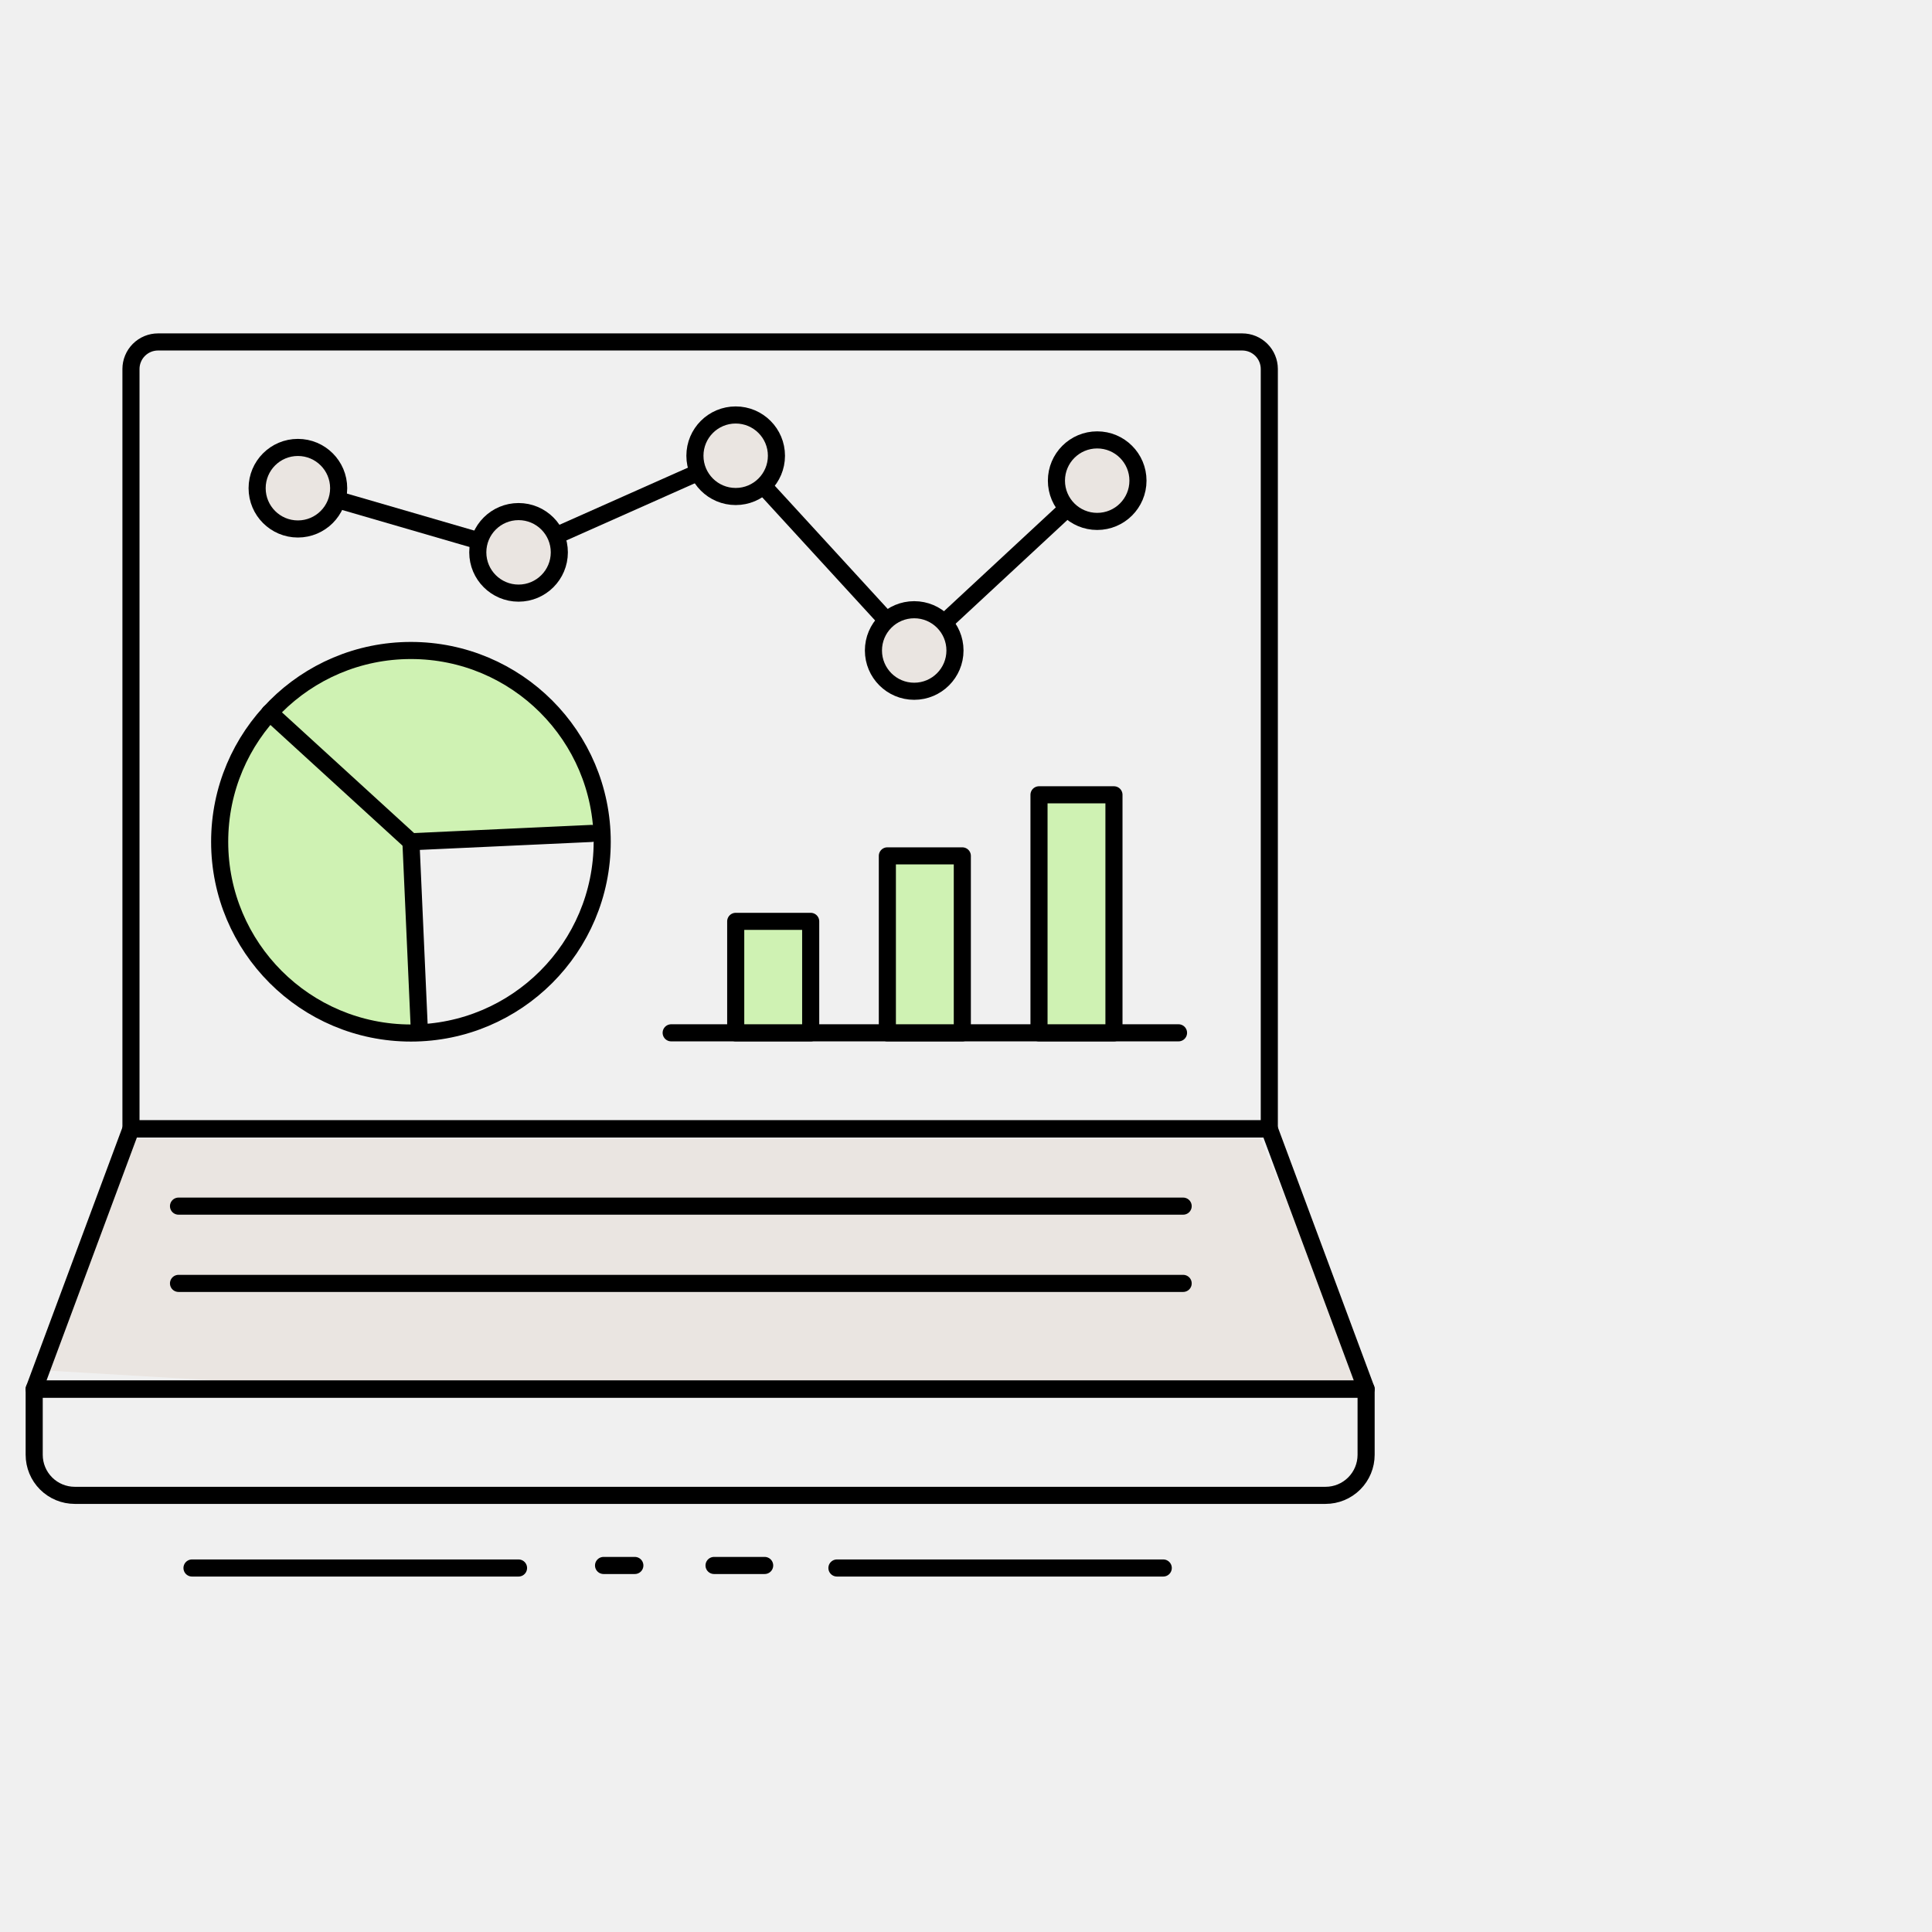
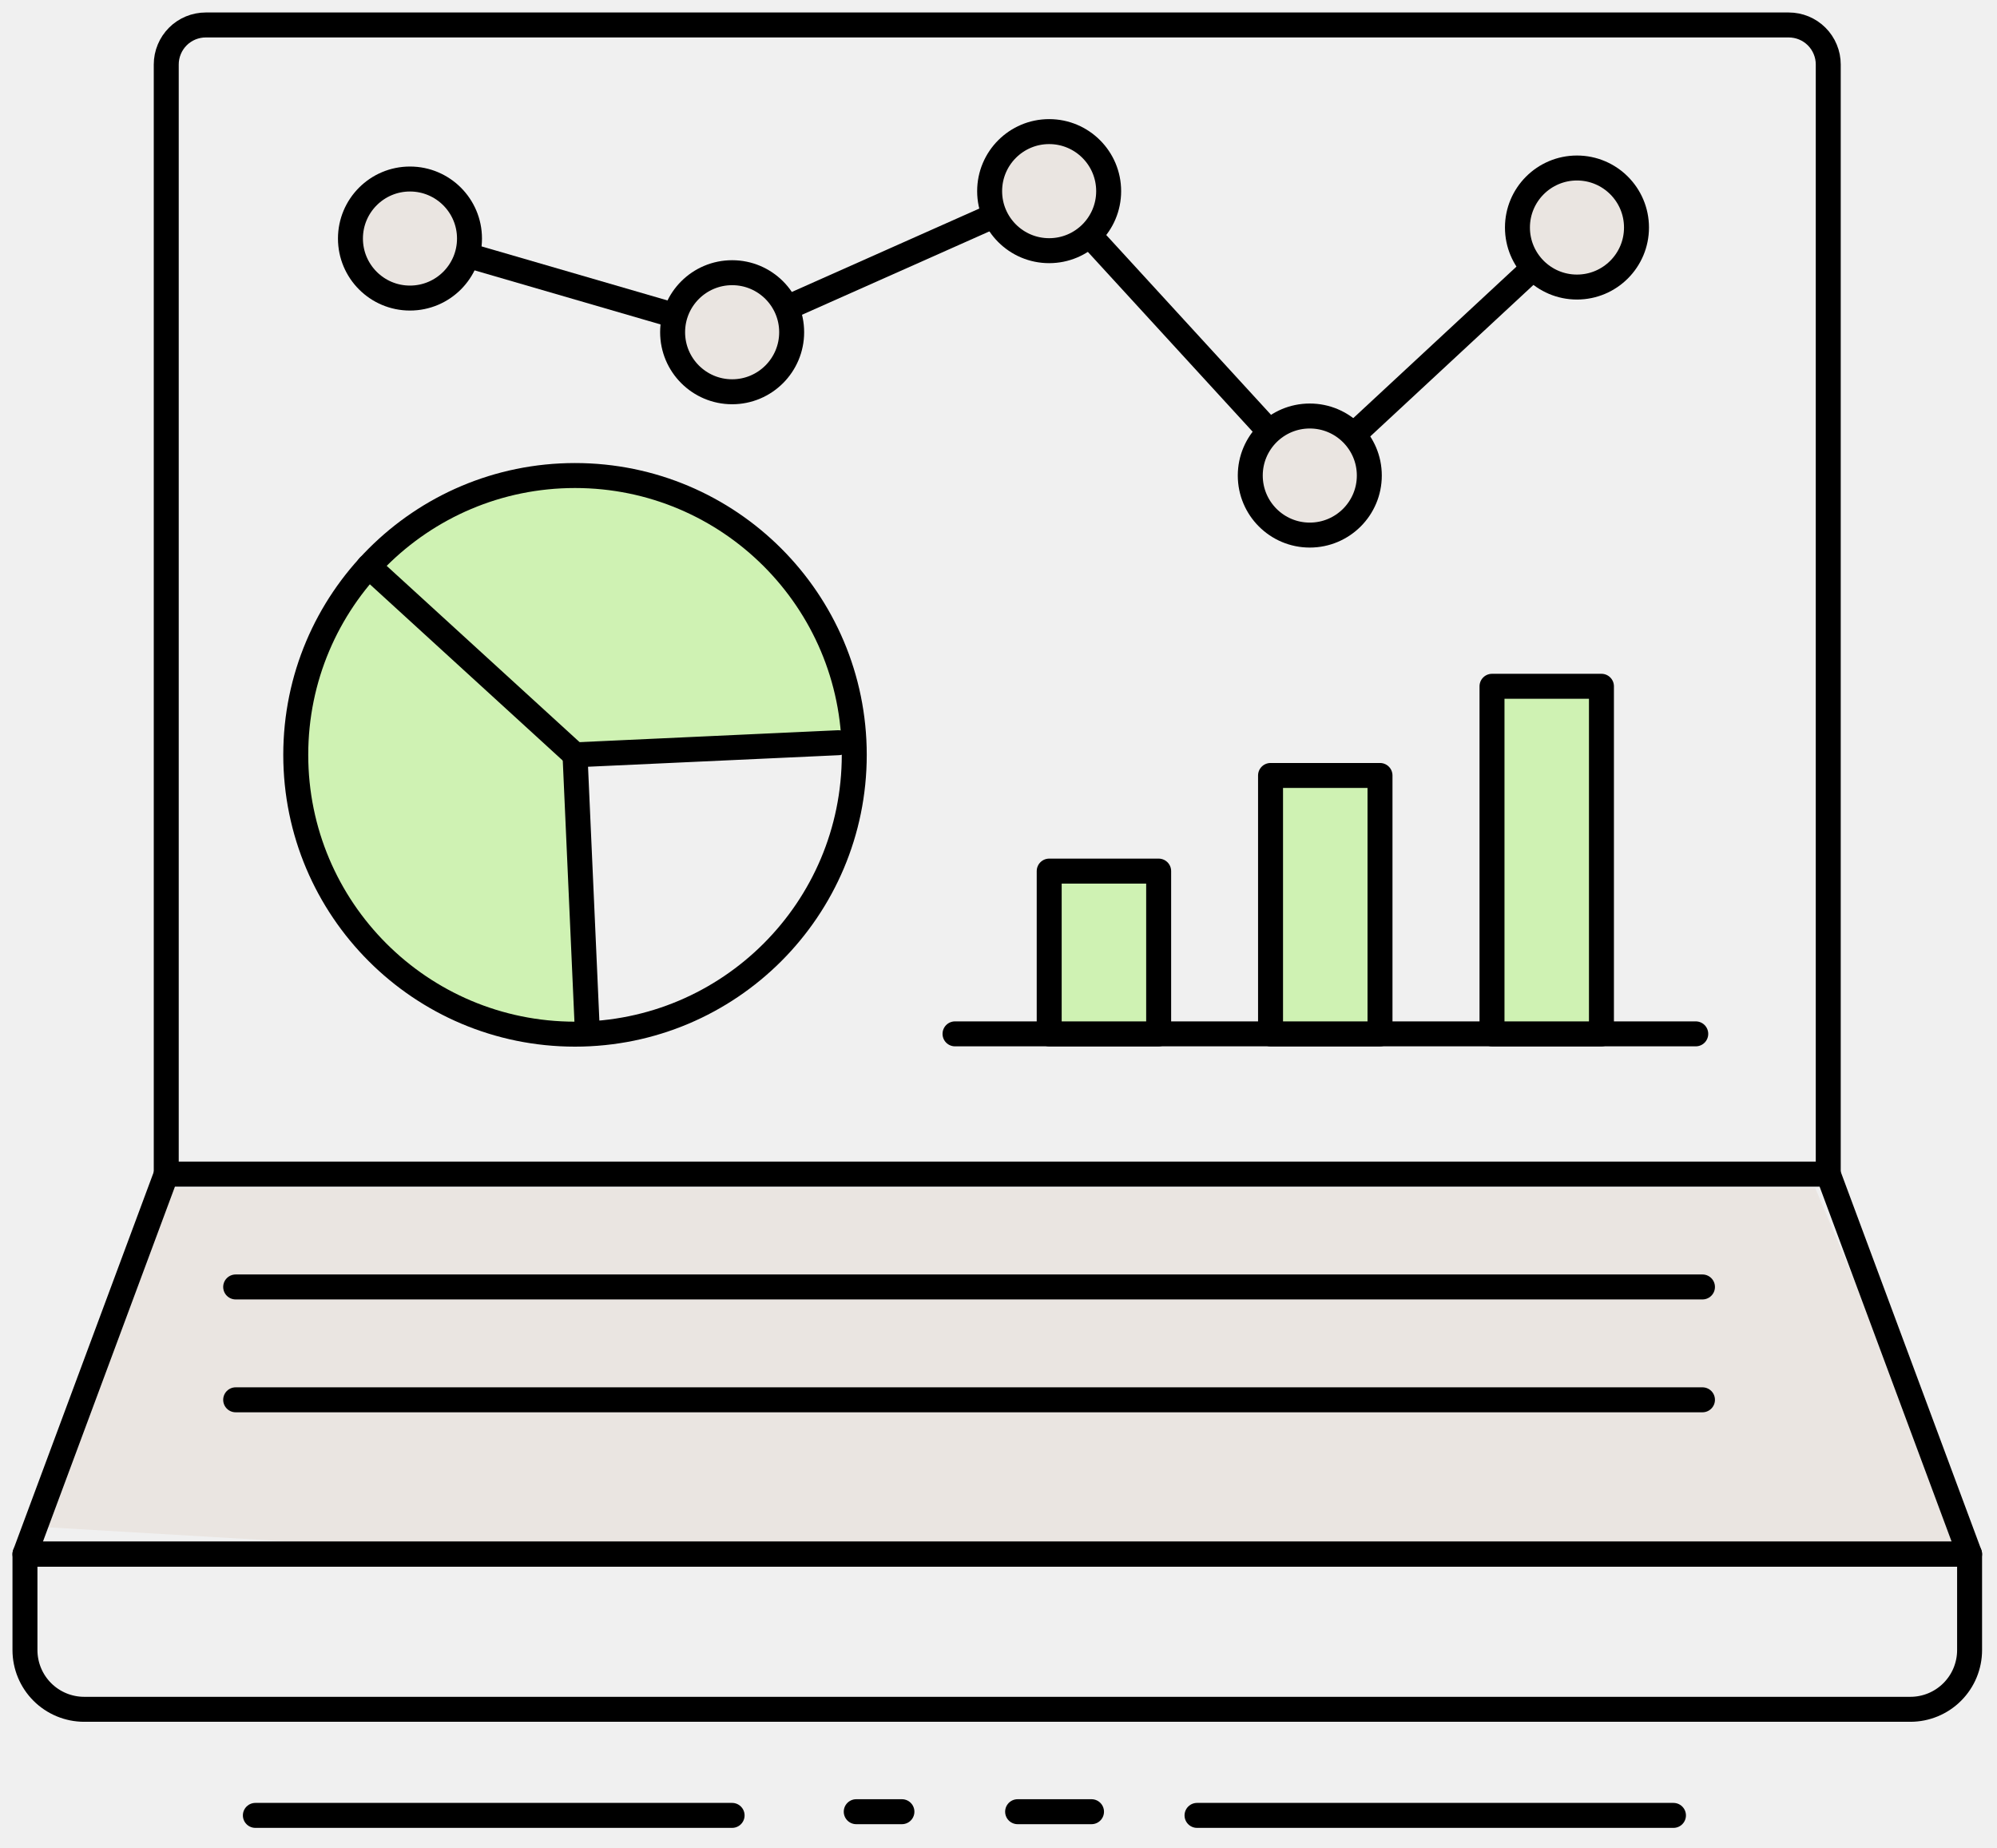
- <svg xmlns="http://www.w3.org/2000/svg" width="113" height="113" viewBox="0 0 113 113" fill="none">
-   <path d="M9.242 20H72.658C72.865 20 73.071 20.041 73.263 20.12C73.455 20.2 73.629 20.317 73.776 20.463C73.923 20.61 74.04 20.785 74.119 20.977C74.199 21.169 74.24 21.374 74.24 21.582V66.025H7.66V21.582C7.66 21.374 7.701 21.169 7.781 20.977C7.86 20.785 7.977 20.61 8.124 20.463C8.27 20.317 8.445 20.2 8.637 20.12C8.829 20.041 9.034 20 9.242 20Z" stroke="black" stroke-linecap="round" stroke-linejoin="round" />
-   <path d="M24.565 60.375L24 49.309L35.3 48.51L34.735 45.685L33.04 42.295C30.048 39.16 23.435 35.515 16.655 40.6C14.366 42.317 13.875 44.596 13.265 46.25C11.776 50.29 13.488 53.401 14.96 55.855C16.655 58.68 21.573 60.191 24.565 60.375Z" fill="#CFF2B3" />
-   <path d="M2.531 80.15L7.616 66.59H73.721L79.936 81.28H21.741L2.531 80.15Z" fill="#EAE5E1" />
-   <path d="M2 81.246H79.902V85.088C79.902 85.718 79.652 86.321 79.207 86.766C78.762 87.211 78.159 87.461 77.529 87.461H4.373C3.744 87.461 3.14 87.211 2.695 86.766C2.25 86.321 2 85.718 2 85.088V81.246Z" stroke="black" stroke-linecap="round" stroke-linejoin="round" />
-   <path d="M79.902 81.246H2L7.661 66.025H74.241L79.902 81.246Z" stroke="black" stroke-linecap="round" stroke-linejoin="round" />
-   <path d="M11.23 91.71H30.328" stroke="black" stroke-linecap="round" stroke-linejoin="round" />
-   <path d="M41.764 91.562H44.724" stroke="black" stroke-linecap="round" stroke-linejoin="round" />
-   <path d="M35.301 91.562H37.131" stroke="black" stroke-linecap="round" stroke-linejoin="round" />
-   <path d="M48.951 91.71H68.037" stroke="black" stroke-linecap="round" stroke-linejoin="round" />
-   <path d="M24.035 60.42C30.213 60.42 35.222 55.411 35.222 49.233C35.222 43.054 30.213 38.046 24.035 38.046C17.856 38.046 12.848 43.054 12.848 49.233C12.848 55.411 17.856 60.42 24.035 60.42Z" stroke="black" stroke-linecap="round" stroke-linejoin="round" />
-   <path d="M15.773 41.685L24.034 49.233" stroke="black" stroke-linecap="round" stroke-linejoin="round" />
-   <path d="M24.035 49.233L24.532 60.364" stroke="black" stroke-linecap="round" stroke-linejoin="round" />
-   <path d="M24.035 49.233L34.589 48.747" stroke="black" stroke-linecap="round" stroke-linejoin="round" />
-   <path d="M17.424 28.555L30.328 32.306L43.03 26.656L53.471 38.047L64.172 28.114" stroke="black" stroke-linecap="round" stroke-linejoin="round" />
-   <path d="M17.423 30.939C18.74 30.939 19.808 29.871 19.808 28.554C19.808 27.237 18.74 26.17 17.423 26.17C16.107 26.17 15.039 27.237 15.039 28.554C15.039 29.871 16.107 30.939 17.423 30.939Z" fill="#EAE5E1" stroke="black" stroke-linecap="round" stroke-linejoin="round" />
-   <path d="M30.33 34.691C31.646 34.691 32.714 33.623 32.714 32.306C32.714 30.989 31.646 29.922 30.33 29.922C29.013 29.922 27.945 30.989 27.945 32.306C27.945 33.623 29.013 34.691 30.33 34.691Z" fill="#EAE5E1" stroke="black" stroke-linecap="round" stroke-linejoin="round" />
-   <path d="M43.029 29.04C44.346 29.04 45.413 27.973 45.413 26.656C45.413 25.339 44.346 24.271 43.029 24.271C41.712 24.271 40.645 25.339 40.645 26.656C40.645 27.973 41.712 29.04 43.029 29.04Z" fill="#EAE5E1" stroke="black" stroke-linecap="round" stroke-linejoin="round" />
-   <path d="M53.47 40.431C54.787 40.431 55.855 39.363 55.855 38.046C55.855 36.73 54.787 35.662 53.47 35.662C52.153 35.662 51.086 36.73 51.086 38.046C51.086 39.363 52.153 40.431 53.47 40.431Z" fill="#EAE5E1" stroke="black" stroke-linecap="round" stroke-linejoin="round" />
-   <path d="M64.173 30.497C65.49 30.497 66.558 29.43 66.558 28.113C66.558 26.796 65.49 25.729 64.173 25.729C62.857 25.729 61.789 26.796 61.789 28.113C61.789 29.43 62.857 30.497 64.173 30.497Z" fill="#EAE5E1" stroke="black" stroke-linecap="round" stroke-linejoin="round" />
-   <path d="M39.256 60.408H68.93" stroke="black" stroke-linecap="round" stroke-linejoin="round" />
-   <path d="M47.416 53.889H43.031V60.409H47.416V53.889Z" fill="#CFF2B3" stroke="black" stroke-linecap="round" stroke-linejoin="round" />
-   <path d="M56.285 50.059H51.9V60.409H56.285V50.059Z" fill="#CFF2B3" stroke="black" stroke-linecap="round" stroke-linejoin="round" />
-   <path d="M65.154 46.487H60.77V60.409H65.154V46.487Z" fill="#CFF2B3" stroke="black" stroke-linecap="round" stroke-linejoin="round" />
-   <path d="M10.441 70.545H69.201" stroke="black" stroke-linecap="round" stroke-linejoin="round" />
-   <path d="M10.441 75.064H69.201" stroke="black" stroke-linecap="round" stroke-linejoin="round" />
+ <svg xmlns="http://www.w3.org/2000/svg" width="80" height="74" viewBox="0 0 80 74" fill="none">
+   <g clip-path="url(#clip0_2532_73850)">
+     <path d="M8.242 1H71.658C71.865 1 72.071 1.041 72.263 1.12C72.455 1.2 72.629 1.316 72.776 1.463C72.923 1.61 73.04 1.785 73.119 1.977C73.199 2.169 73.24 2.374 73.24 2.582V47.025H6.66V2.582C6.66 2.374 6.701 2.169 6.781 1.977C6.86 1.785 6.977 1.61 7.124 1.463C7.27 1.316 7.445 1.2 7.637 1.12C7.829 1.041 8.034 1 8.242 1Z" stroke="black" stroke-linecap="round" stroke-linejoin="round" />
+     <path d="M23.565 41.375L23 30.309L34.3 29.51L33.735 26.685L32.04 23.295C29.048 20.16 22.435 16.515 15.655 21.6C13.366 23.317 12.875 25.596 12.265 27.25C10.776 31.29 12.488 34.401 13.96 36.855C15.655 39.68 20.573 41.191 23.565 41.375Z" fill="#CFF2B3" />
+     <path d="M1.531 61.15L6.616 47.59H72.721L78.936 62.28H20.741L1.531 61.15Z" fill="#EAE5E1" />
+     <path d="M1 62.246H78.902V66.088C78.902 66.718 78.652 67.321 78.207 67.766C77.762 68.211 77.159 68.461 76.529 68.461H3.373C2.744 68.461 2.14 68.211 1.695 67.766C1.25 67.321 1 66.718 1 66.088V62.246Z" stroke="black" stroke-linecap="round" stroke-linejoin="round" />
+     <path d="M78.902 62.246H1L6.661 47.025H73.241L78.902 62.246Z" stroke="black" stroke-linecap="round" stroke-linejoin="round" />
+     <path d="M10.23 72.71H29.328" stroke="black" stroke-linecap="round" stroke-linejoin="round" />
+     <path d="M40.766 72.562H43.726" stroke="black" stroke-linecap="round" stroke-linejoin="round" />
+     <path d="M34.301 72.562H36.131" stroke="black" stroke-linecap="round" stroke-linejoin="round" />
+     <path d="M47.953 72.71H67.039" stroke="black" stroke-linecap="round" stroke-linejoin="round" />
+     <path d="M23.035 41.42C29.213 41.42 34.222 36.411 34.222 30.233C34.222 24.055 29.213 19.046 23.035 19.046C16.856 19.046 11.848 24.055 11.848 30.233C11.848 36.411 16.856 41.42 23.035 41.42Z" stroke="black" stroke-linecap="round" stroke-linejoin="round" />
+     <path d="M14.773 22.685L23.034 30.233" stroke="black" stroke-linecap="round" stroke-linejoin="round" />
+     <path d="M23.035 30.233L23.532 41.364" stroke="black" stroke-linecap="round" stroke-linejoin="round" />
+     <path d="M23.035 30.233L33.589 29.747" stroke="black" stroke-linecap="round" stroke-linejoin="round" />
+     <path d="M16.422 9.555L29.326 13.306L42.028 7.656L52.469 19.047L63.17 9.114" stroke="black" stroke-linecap="round" stroke-linejoin="round" />
+     <path d="M16.423 11.938C17.74 11.938 18.808 10.871 18.808 9.554C18.808 8.237 17.74 7.17 16.423 7.17C15.107 7.17 14.039 8.237 14.039 9.554C14.039 10.871 15.107 11.938 16.423 11.938Z" fill="#EAE5E1" stroke="black" stroke-linecap="round" stroke-linejoin="round" />
+     <path d="M29.33 15.691C30.646 15.691 31.714 14.623 31.714 13.306C31.714 11.989 30.646 10.922 29.33 10.922C28.013 10.922 26.945 11.989 26.945 13.306C26.945 14.623 28.013 15.691 29.33 15.691Z" fill="#EAE5E1" stroke="black" stroke-linecap="round" stroke-linejoin="round" />
+     <path d="M42.029 10.04C43.346 10.04 44.413 8.973 44.413 7.656C44.413 6.339 43.346 5.271 42.029 5.271C40.712 5.271 39.645 6.339 39.645 7.656C39.645 8.973 40.712 10.04 42.029 10.04Z" fill="#EAE5E1" stroke="black" stroke-linecap="round" stroke-linejoin="round" />
+     <path d="M52.47 21.431C53.787 21.431 54.855 20.363 54.855 19.046C54.855 17.73 53.787 16.662 52.47 16.662C51.153 16.662 50.086 17.73 50.086 19.046C50.086 20.363 51.153 21.431 52.47 21.431Z" fill="#EAE5E1" stroke="black" stroke-linecap="round" stroke-linejoin="round" />
+     <path d="M63.173 11.497C64.49 11.497 65.558 10.43 65.558 9.113C65.558 7.796 64.49 6.729 63.173 6.729C61.857 6.729 60.789 7.796 60.789 9.113C60.789 10.43 61.857 11.497 63.173 11.497Z" fill="#EAE5E1" stroke="black" stroke-linecap="round" stroke-linejoin="round" />
+     <path d="M38.258 41.408H67.932" stroke="black" stroke-linecap="round" stroke-linejoin="round" />
+     <path d="M46.416 34.889H42.031V41.409H46.416V34.889Z" fill="#CFF2B3" stroke="black" stroke-linecap="round" stroke-linejoin="round" />
+     <path d="M55.283 31.059H50.898V41.409H55.283V31.059Z" fill="#CFF2B3" stroke="black" stroke-linecap="round" stroke-linejoin="round" />
+     <path d="M64.154 27.487H59.77V41.409H64.154V27.487Z" fill="#CFF2B3" stroke="black" stroke-linecap="round" stroke-linejoin="round" />
+     <path d="M9.441 51.545H68.201" stroke="black" stroke-linecap="round" stroke-linejoin="round" />
+     <path d="M9.441 56.065H68.201" stroke="black" stroke-linecap="round" stroke-linejoin="round" />
+   </g>
+   <defs>
+     <clipPath id="clip0_2532_73850">
+       <rect width="80" height="74" fill="white" />
+     </clipPath>
+   </defs>
</svg>
